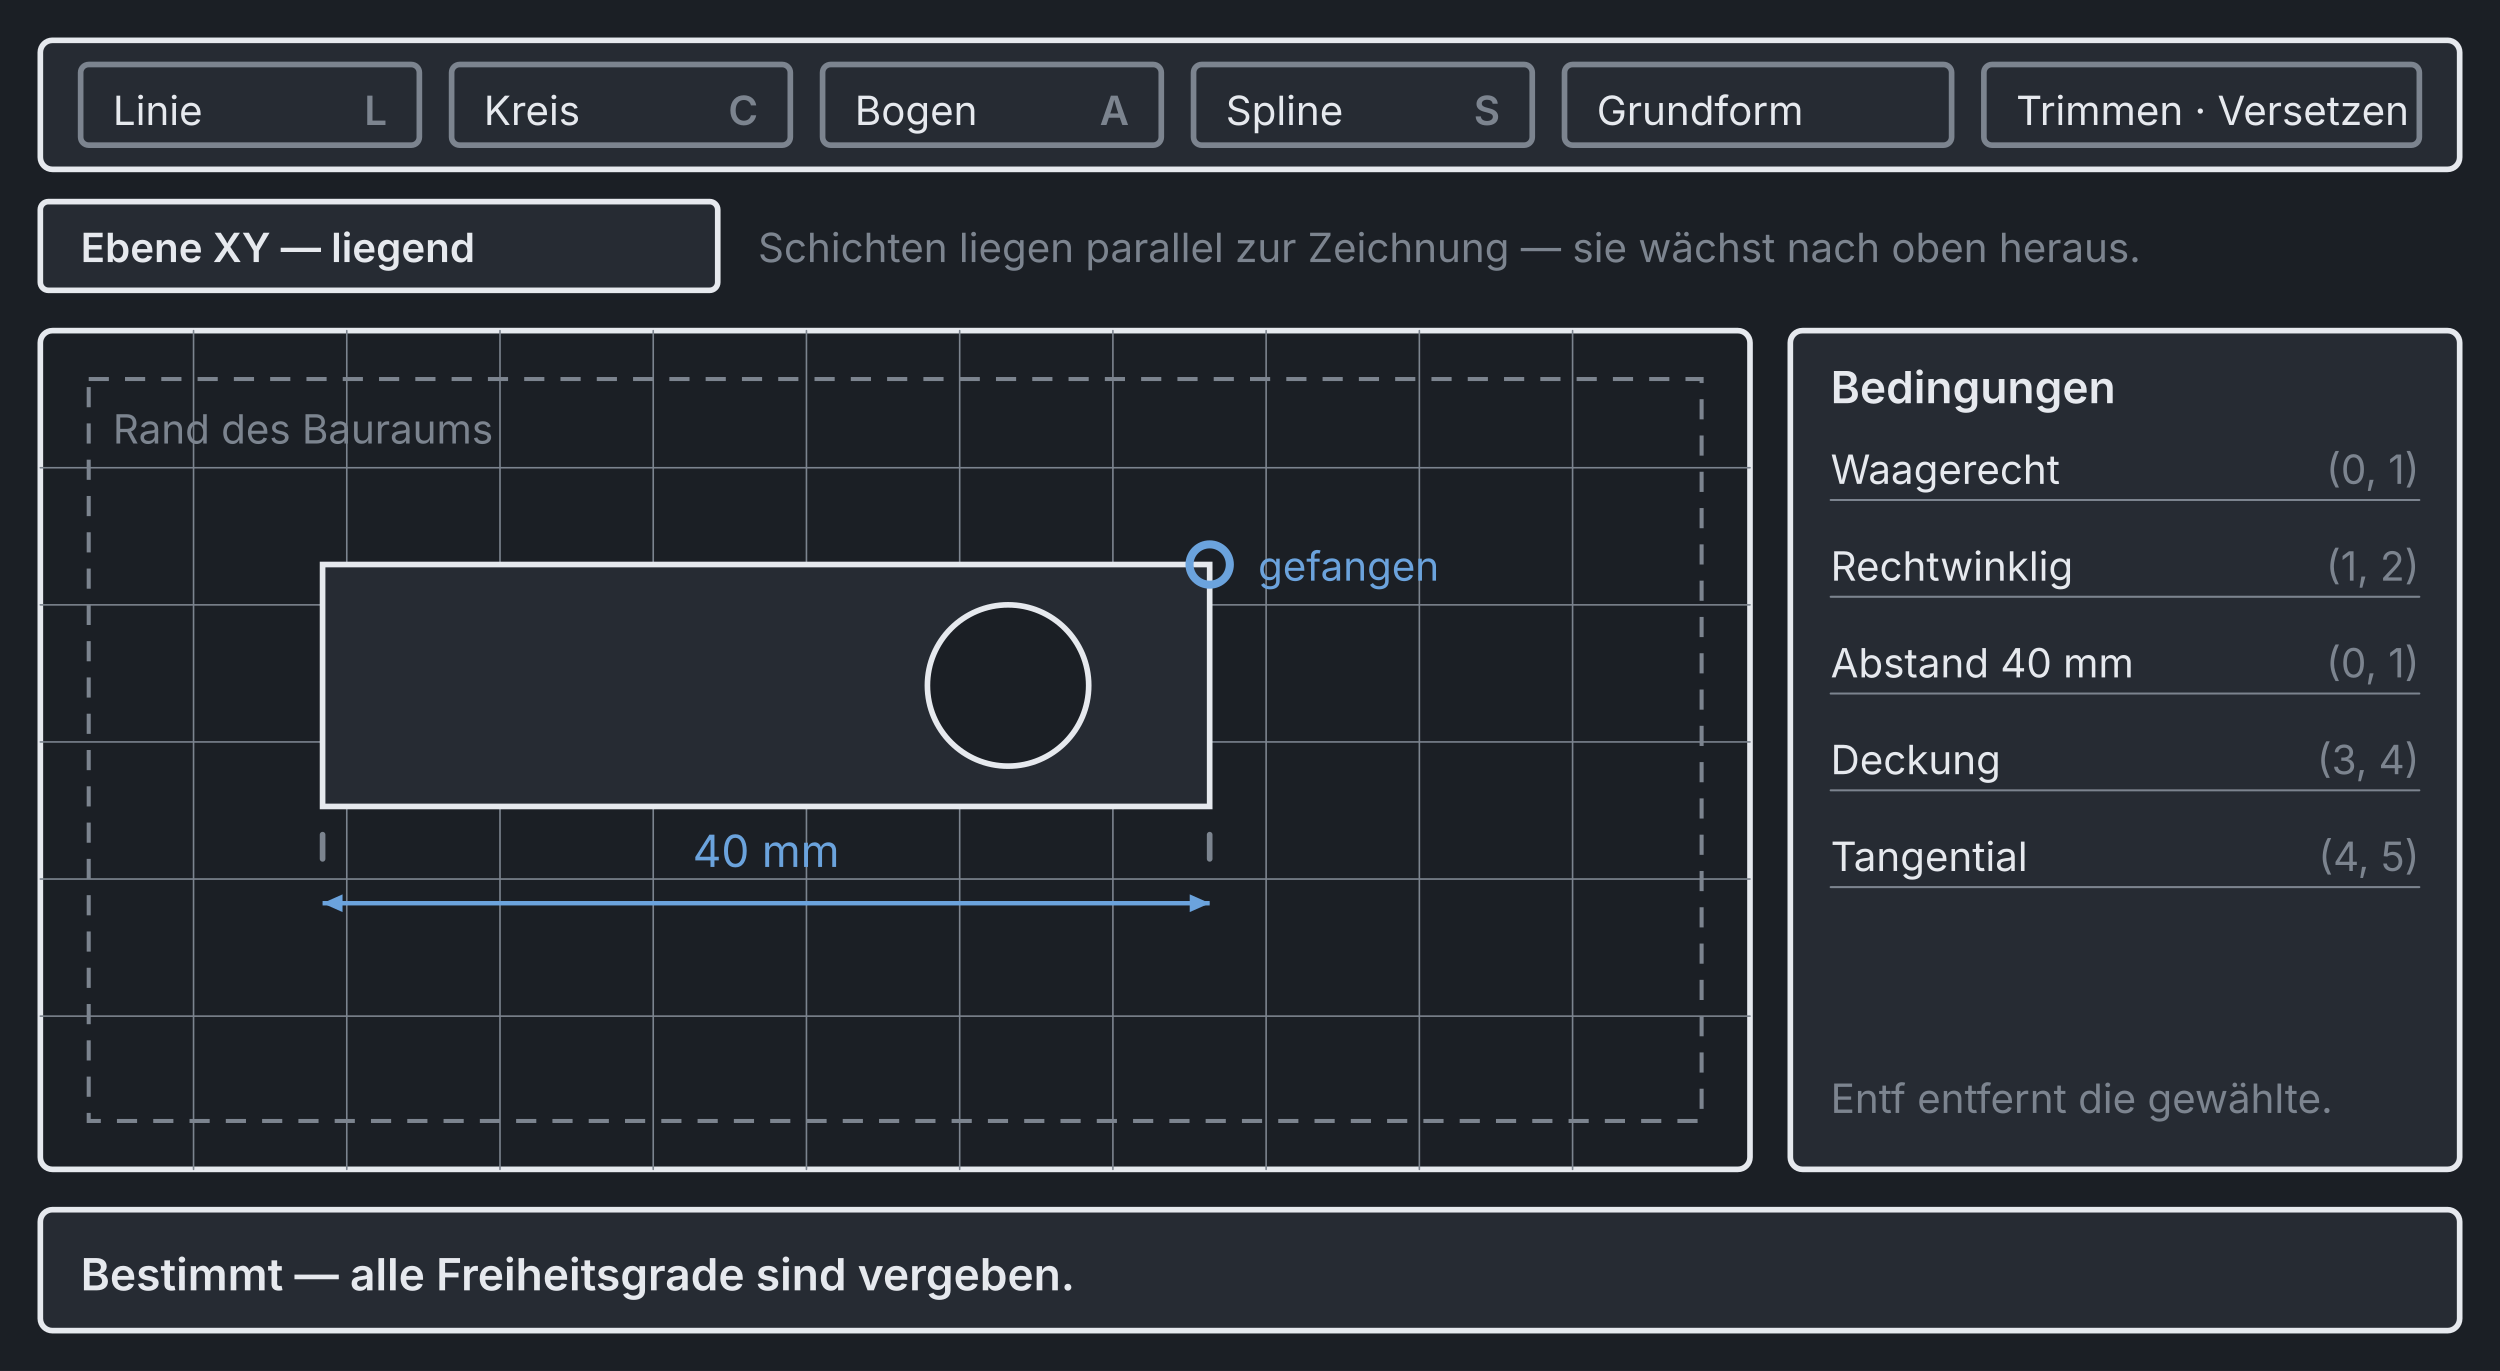
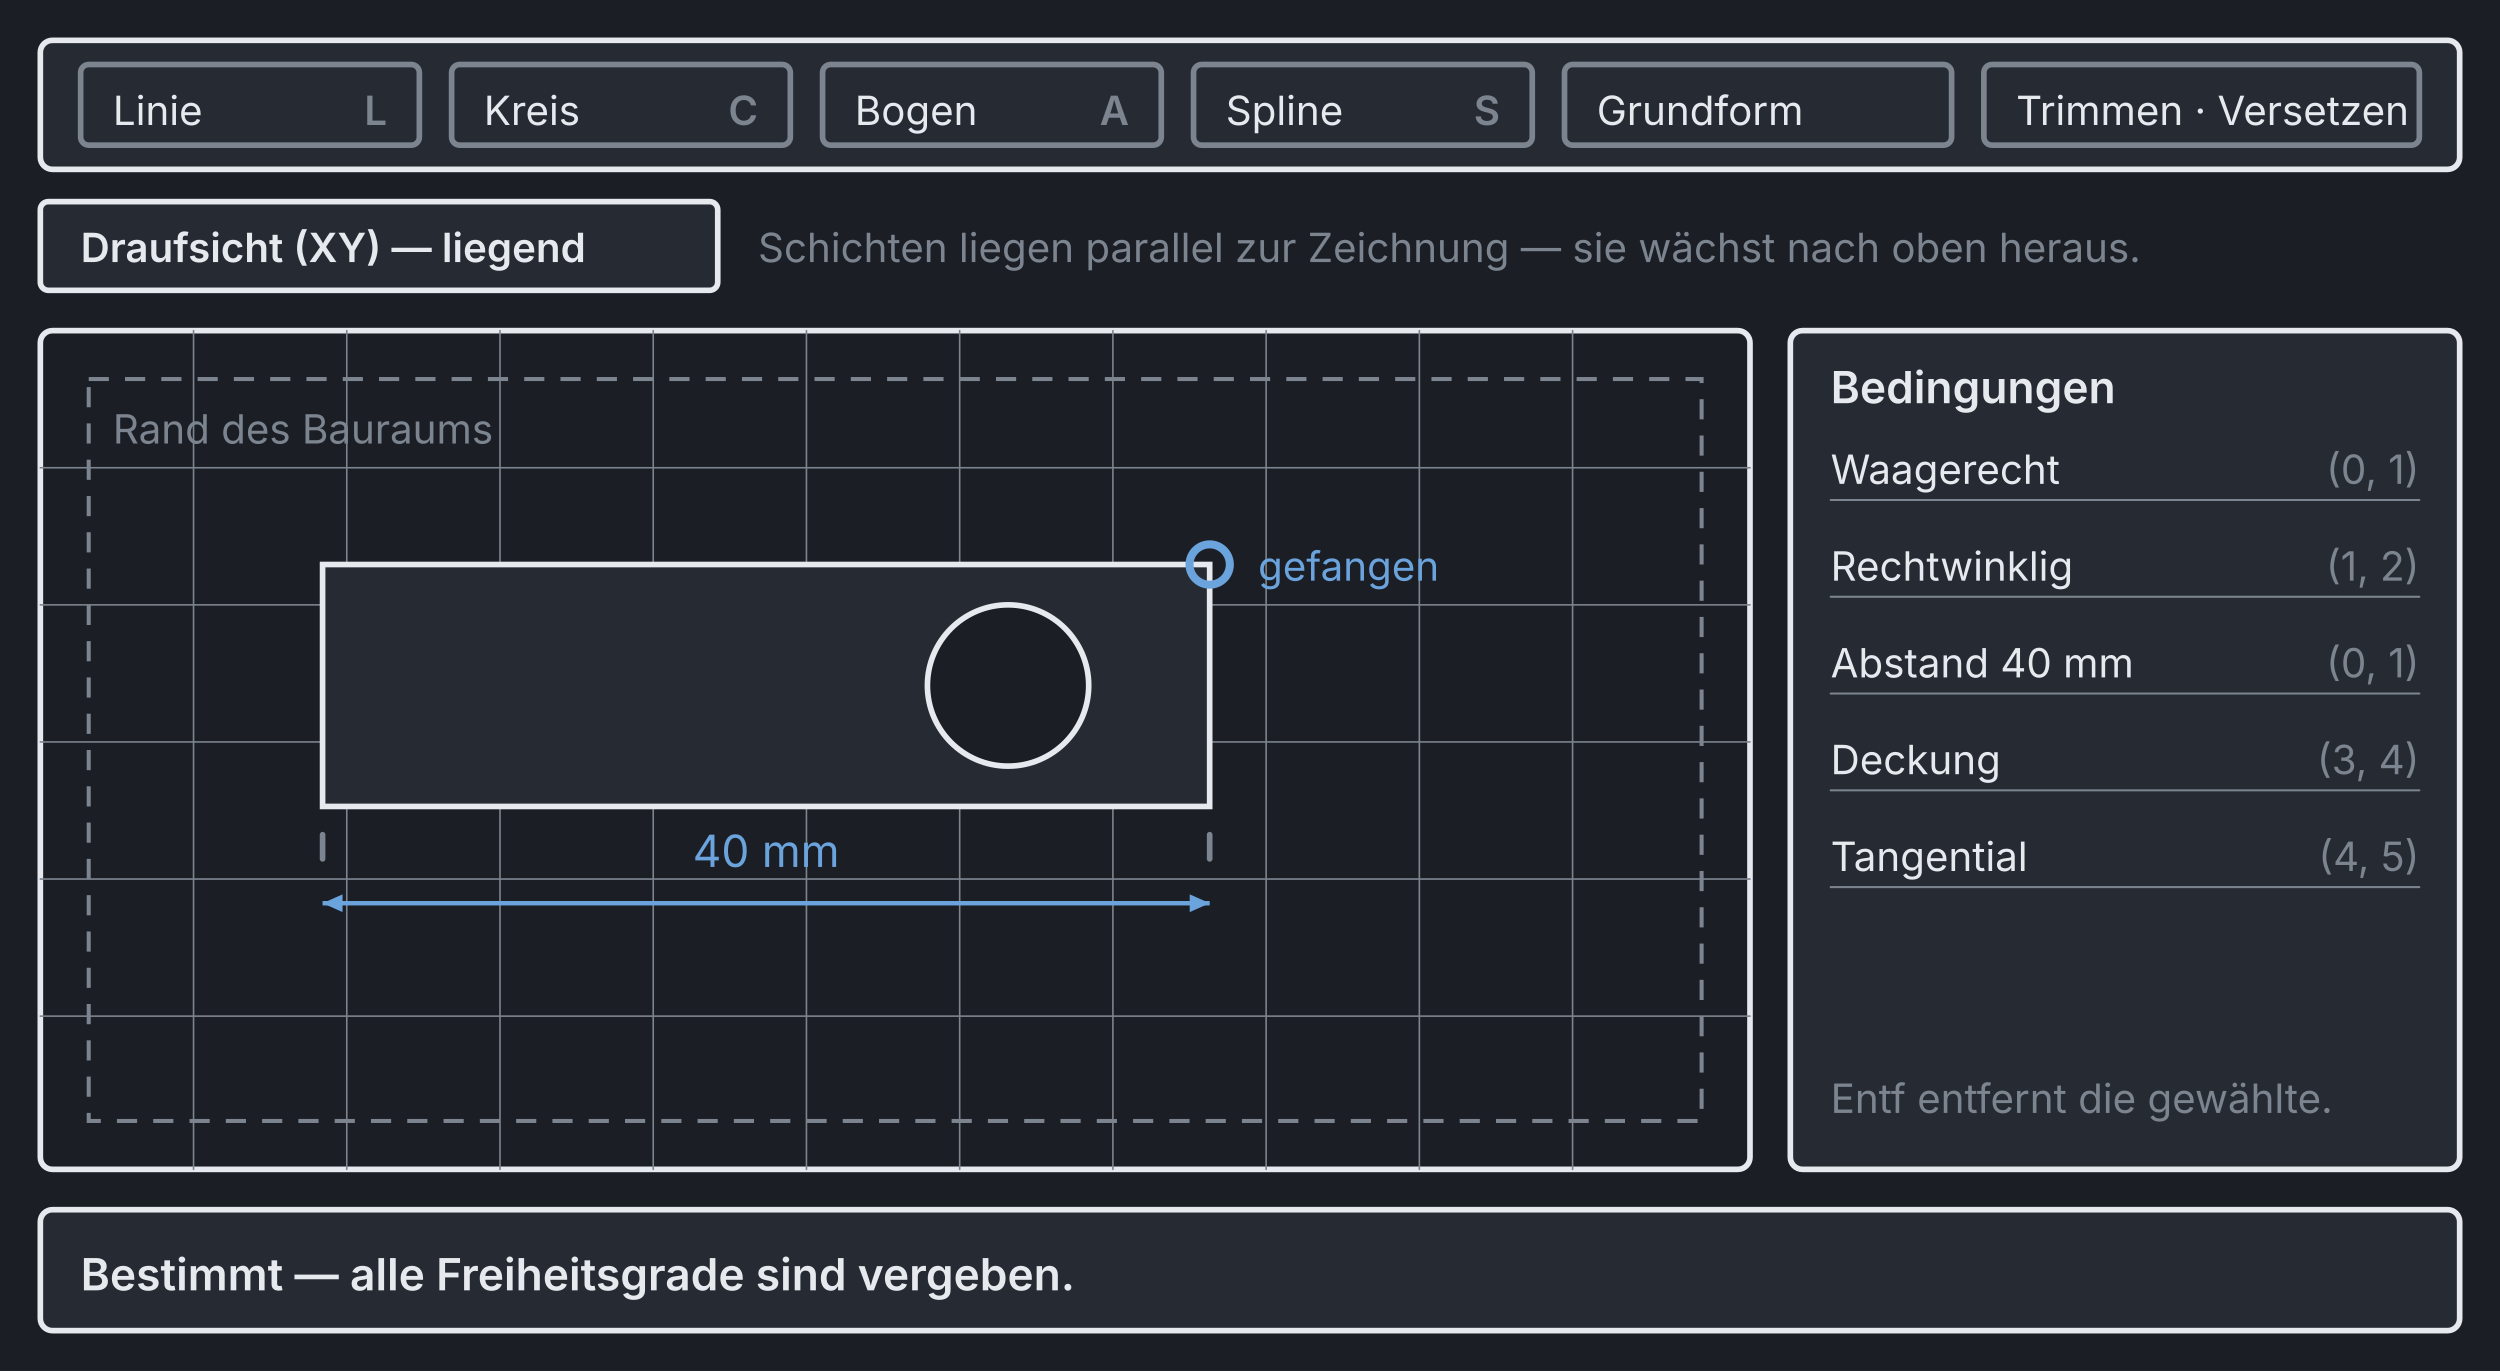
<svg xmlns="http://www.w3.org/2000/svg" viewBox="0 0 620 340" width="620" height="340">
  <defs>
    <marker id="arrow6ba3dd" viewBox="0 0 10 10" refX="9" refY="5" markerWidth="5" markerHeight="5" orient="auto-start-reverse">
      <path d="M 0 1 L 9 5 L 0 9 z" fill="#6ba3dd" />
    </marker>
  </defs>
  <rect x="0" y="0" width="620" height="340" fill="#1b1f25" />
  <rect x="10" y="10" width="600" height="32" rx="3" fill="#262b33" stroke="#e6e9ee" stroke-width="1.4" />
  <rect x="20" y="16" width="84" height="20" rx="2" fill="none" stroke="#7c848f" stroke-width="1.4" />
  <text x="28" y="31" fill="#e6e9ee" font-size="10" font-family="system-ui, -apple-system, Segoe UI, sans-serif" text-anchor="start">Linie</text>
  <text x="96" y="31" fill="#7c848f" font-size="10" font-family="system-ui, -apple-system, Segoe UI, sans-serif" text-anchor="end" font-weight="600">L</text>
  <rect x="112" y="16" width="84" height="20" rx="2" fill="none" stroke="#7c848f" stroke-width="1.4" />
  <text x="120" y="31" fill="#e6e9ee" font-size="10" font-family="system-ui, -apple-system, Segoe UI, sans-serif" text-anchor="start">Kreis</text>
  <text x="188" y="31" fill="#7c848f" font-size="10" font-family="system-ui, -apple-system, Segoe UI, sans-serif" text-anchor="end" font-weight="600">C</text>
  <rect x="204" y="16" width="84" height="20" rx="2" fill="none" stroke="#7c848f" stroke-width="1.4" />
  <text x="212" y="31" fill="#e6e9ee" font-size="10" font-family="system-ui, -apple-system, Segoe UI, sans-serif" text-anchor="start">Bogen</text>
  <text x="280" y="31" fill="#7c848f" font-size="10" font-family="system-ui, -apple-system, Segoe UI, sans-serif" text-anchor="end" font-weight="600">A</text>
  <rect x="296" y="16" width="84" height="20" rx="2" fill="none" stroke="#7c848f" stroke-width="1.4" />
  <text x="304" y="31" fill="#e6e9ee" font-size="10" font-family="system-ui, -apple-system, Segoe UI, sans-serif" text-anchor="start">Spline</text>
  <text x="372" y="31" fill="#7c848f" font-size="10" font-family="system-ui, -apple-system, Segoe UI, sans-serif" text-anchor="end" font-weight="600">S</text>
  <rect x="388" y="16" width="96" height="20" rx="2" fill="none" stroke="#7c848f" stroke-width="1.4" />
  <text x="396" y="31" fill="#e6e9ee" font-size="10" font-family="system-ui, -apple-system, Segoe UI, sans-serif" text-anchor="start">Grundform</text>
  <rect x="492" y="16" width="108" height="20" rx="2" fill="none" stroke="#7c848f" stroke-width="1.4" />
  <text x="500" y="31" fill="#e6e9ee" font-size="10" font-family="system-ui, -apple-system, Segoe UI, sans-serif" text-anchor="start">Trimmen · Versetzen</text>
  <rect x="10" y="50" width="168" height="22" rx="2" fill="#262b33" stroke="#e6e9ee" stroke-width="1.4" />
-   <text x="20" y="65" fill="#e6e9ee" font-size="10" font-family="system-ui, -apple-system, Segoe UI, sans-serif" text-anchor="start" font-weight="600">Ebene XY — liegend</text>
+   <text x="20" y="65" fill="#e6e9ee" font-size="10" font-family="system-ui, -apple-system, Segoe UI, sans-serif" text-anchor="start" font-weight="600">Draufsicht (XY) — liegend</text>
  <text x="188" y="65" fill="#7c848f" font-size="10" font-family="system-ui, -apple-system, Segoe UI, sans-serif" text-anchor="start">Schichten liegen parallel zur Zeichnung — sie wächst nach oben heraus.</text>
  <rect x="10" y="82" width="424" height="208" rx="3" fill="#1b1f25" stroke="#e6e9ee" stroke-width="1.4" />
  <line x1="48" y1="82" x2="48" y2="290" stroke="#7c848f" stroke-width="0.4" stroke-linecap="round" />
  <line x1="86" y1="82" x2="86" y2="290" stroke="#7c848f" stroke-width="0.4" stroke-linecap="round" />
  <line x1="124" y1="82" x2="124" y2="290" stroke="#7c848f" stroke-width="0.4" stroke-linecap="round" />
  <line x1="162" y1="82" x2="162" y2="290" stroke="#7c848f" stroke-width="0.4" stroke-linecap="round" />
  <line x1="200" y1="82" x2="200" y2="290" stroke="#7c848f" stroke-width="0.4" stroke-linecap="round" />
  <line x1="238" y1="82" x2="238" y2="290" stroke="#7c848f" stroke-width="0.4" stroke-linecap="round" />
  <line x1="276" y1="82" x2="276" y2="290" stroke="#7c848f" stroke-width="0.4" stroke-linecap="round" />
  <line x1="314" y1="82" x2="314" y2="290" stroke="#7c848f" stroke-width="0.4" stroke-linecap="round" />
  <line x1="352" y1="82" x2="352" y2="290" stroke="#7c848f" stroke-width="0.4" stroke-linecap="round" />
  <line x1="390" y1="82" x2="390" y2="290" stroke="#7c848f" stroke-width="0.4" stroke-linecap="round" />
  <line x1="10" y1="116" x2="434" y2="116" stroke="#7c848f" stroke-width="0.4" stroke-linecap="round" />
  <line x1="10" y1="150" x2="434" y2="150" stroke="#7c848f" stroke-width="0.4" stroke-linecap="round" />
  <line x1="10" y1="184" x2="434" y2="184" stroke="#7c848f" stroke-width="0.4" stroke-linecap="round" />
  <line x1="10" y1="218" x2="434" y2="218" stroke="#7c848f" stroke-width="0.4" stroke-linecap="round" />
  <line x1="10" y1="252" x2="434" y2="252" stroke="#7c848f" stroke-width="0.4" stroke-linecap="round" />
  <rect x="22" y="94" width="400" height="184" rx="0" fill="none" stroke="#7c848f" stroke-width="1" stroke-dasharray="5 4" />
  <text x="28" y="110" fill="#7c848f" font-size="10" font-family="system-ui, -apple-system, Segoe UI, sans-serif" text-anchor="start">Rand des Bauraums</text>
  <polygon points="80,140 300,140 300,200 80,200" fill="#262b33" stroke="#e6e9ee" stroke-width="1.4" />
  <circle cx="250" cy="170" r="20" fill="#1b1f25" stroke="#e6e9ee" stroke-width="1.4" />
  <line x1="80" y1="207" x2="80" y2="213" stroke="#7c848f" stroke-width="1.4" stroke-linecap="round" />
  <line x1="300" y1="207" x2="300" y2="213" stroke="#7c848f" stroke-width="1.4" stroke-linecap="round" />
  <line x1="80" y1="224" x2="300" y2="224" stroke="#6ba3dd" stroke-width="1.1" marker-start="url(#arrow6ba3dd)" marker-end="url(#arrow6ba3dd)" />
  <text x="190" y="215" fill="#6ba3dd" font-size="11" font-family="system-ui, -apple-system, Segoe UI, sans-serif" text-anchor="middle">40 mm</text>
  <text x="312" y="144" fill="#6ba3dd" font-size="10" font-family="system-ui, -apple-system, Segoe UI, sans-serif" text-anchor="start">gefangen</text>
  <circle cx="300" cy="140" r="5" fill="none" stroke="#6ba3dd" stroke-width="2" />
  <rect x="444" y="82" width="166" height="208" rx="3" fill="#262b33" stroke="#e6e9ee" stroke-width="1.4" />
  <text x="454" y="100" fill="#e6e9ee" font-size="11" font-family="system-ui, -apple-system, Segoe UI, sans-serif" text-anchor="start" font-weight="600">Bedingungen</text>
  <line x1="454" y1="124" x2="600" y2="124" stroke="#7c848f" stroke-width="0.5" stroke-linecap="round" />
  <text x="454" y="120" fill="#e6e9ee" font-size="10" font-family="system-ui, -apple-system, Segoe UI, sans-serif" text-anchor="start">Waagerecht</text>
  <text x="600" y="120" fill="#7c848f" font-size="10" font-family="system-ui, -apple-system, Segoe UI, sans-serif" text-anchor="end">(0, 1)</text>
  <line x1="454" y1="148" x2="600" y2="148" stroke="#7c848f" stroke-width="0.5" stroke-linecap="round" />
  <text x="454" y="144" fill="#e6e9ee" font-size="10" font-family="system-ui, -apple-system, Segoe UI, sans-serif" text-anchor="start">Rechtwinklig</text>
  <text x="600" y="144" fill="#7c848f" font-size="10" font-family="system-ui, -apple-system, Segoe UI, sans-serif" text-anchor="end">(1, 2)</text>
  <line x1="454" y1="172" x2="600" y2="172" stroke="#7c848f" stroke-width="0.5" stroke-linecap="round" />
  <text x="454" y="168" fill="#e6e9ee" font-size="10" font-family="system-ui, -apple-system, Segoe UI, sans-serif" text-anchor="start">Abstand 40 mm</text>
  <text x="600" y="168" fill="#7c848f" font-size="10" font-family="system-ui, -apple-system, Segoe UI, sans-serif" text-anchor="end">(0, 1)</text>
  <line x1="454" y1="196" x2="600" y2="196" stroke="#7c848f" stroke-width="0.5" stroke-linecap="round" />
  <text x="454" y="192" fill="#e6e9ee" font-size="10" font-family="system-ui, -apple-system, Segoe UI, sans-serif" text-anchor="start">Deckung</text>
  <text x="600" y="192" fill="#7c848f" font-size="10" font-family="system-ui, -apple-system, Segoe UI, sans-serif" text-anchor="end">(3, 4)</text>
  <line x1="454" y1="220" x2="600" y2="220" stroke="#7c848f" stroke-width="0.5" stroke-linecap="round" />
  <text x="454" y="216" fill="#e6e9ee" font-size="10" font-family="system-ui, -apple-system, Segoe UI, sans-serif" text-anchor="start">Tangential</text>
  <text x="600" y="216" fill="#7c848f" font-size="10" font-family="system-ui, -apple-system, Segoe UI, sans-serif" text-anchor="end">(4, 5)</text>
  <text x="454" y="276" fill="#7c848f" font-size="10" font-family="system-ui, -apple-system, Segoe UI, sans-serif" text-anchor="start">Entf entfernt die gewählte.</text>
  <rect x="10" y="300" width="600" height="30" rx="3" fill="#262b33" stroke="#e6e9ee" stroke-width="1.4" />
  <text x="20" y="320" fill="#e6e9ee" font-size="11" font-family="system-ui, -apple-system, Segoe UI, sans-serif" text-anchor="start" font-weight="600">Bestimmt — alle Freiheitsgrade sind vergeben.</text>
</svg>
